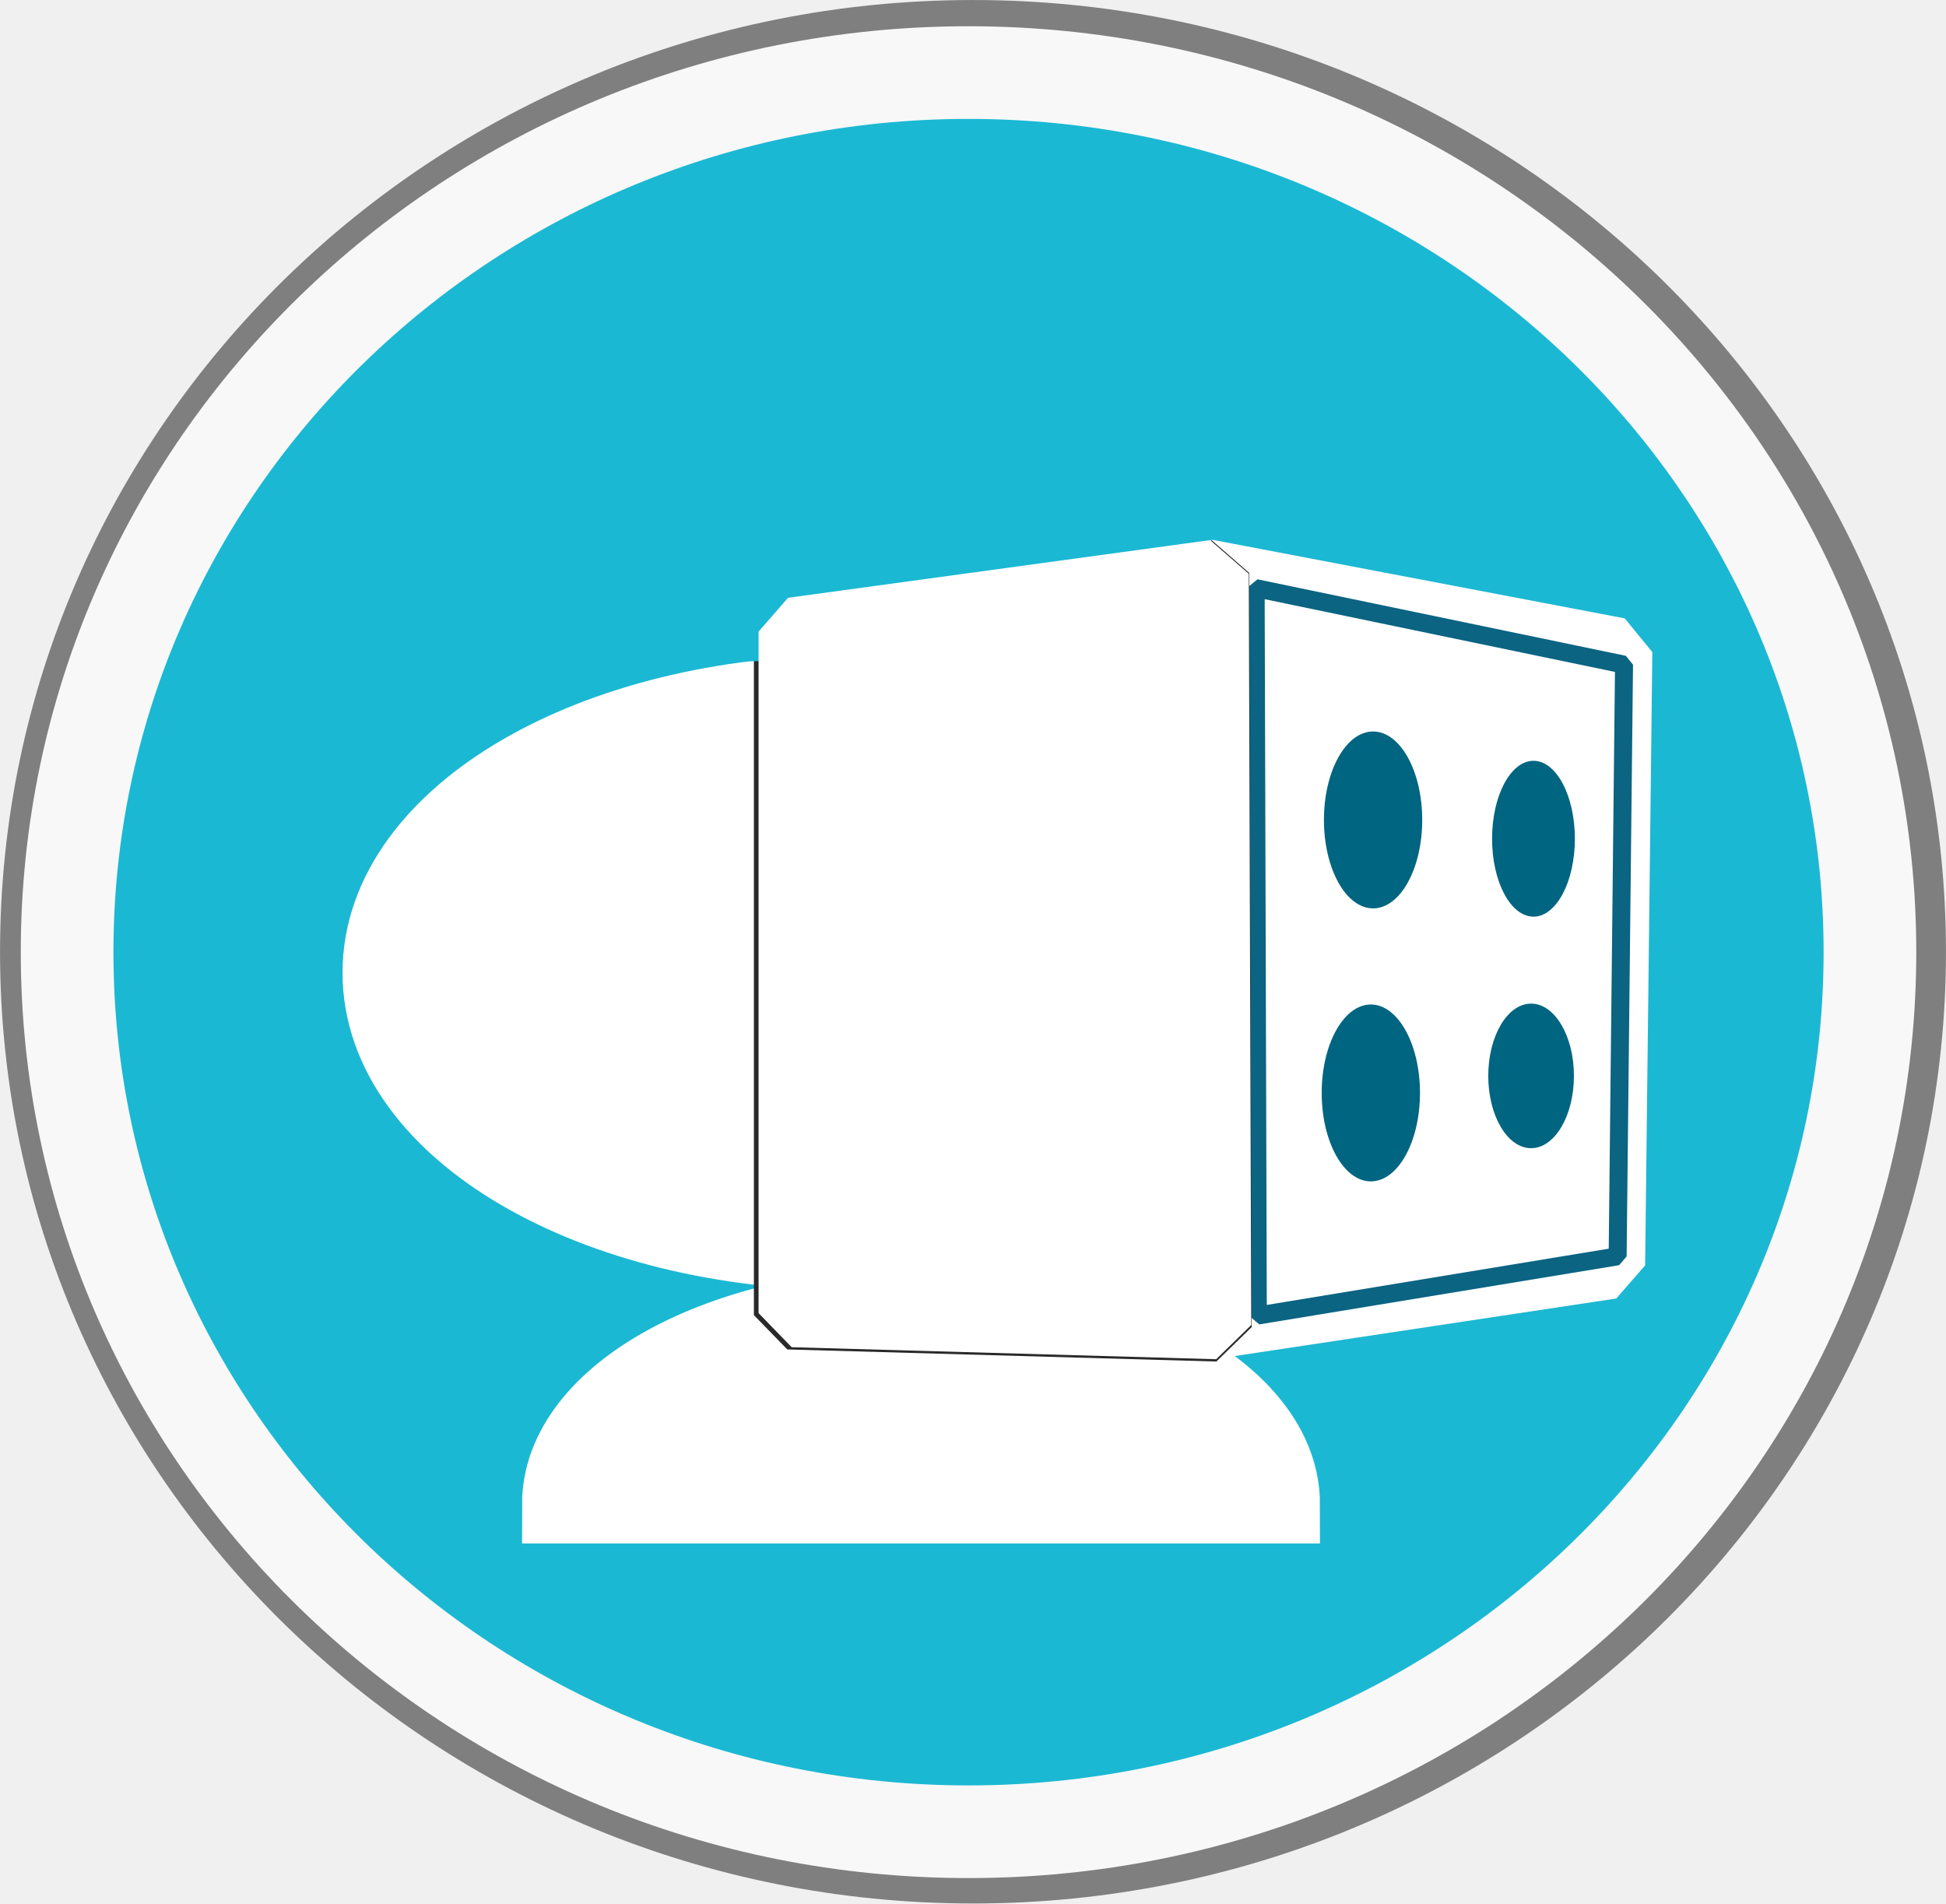
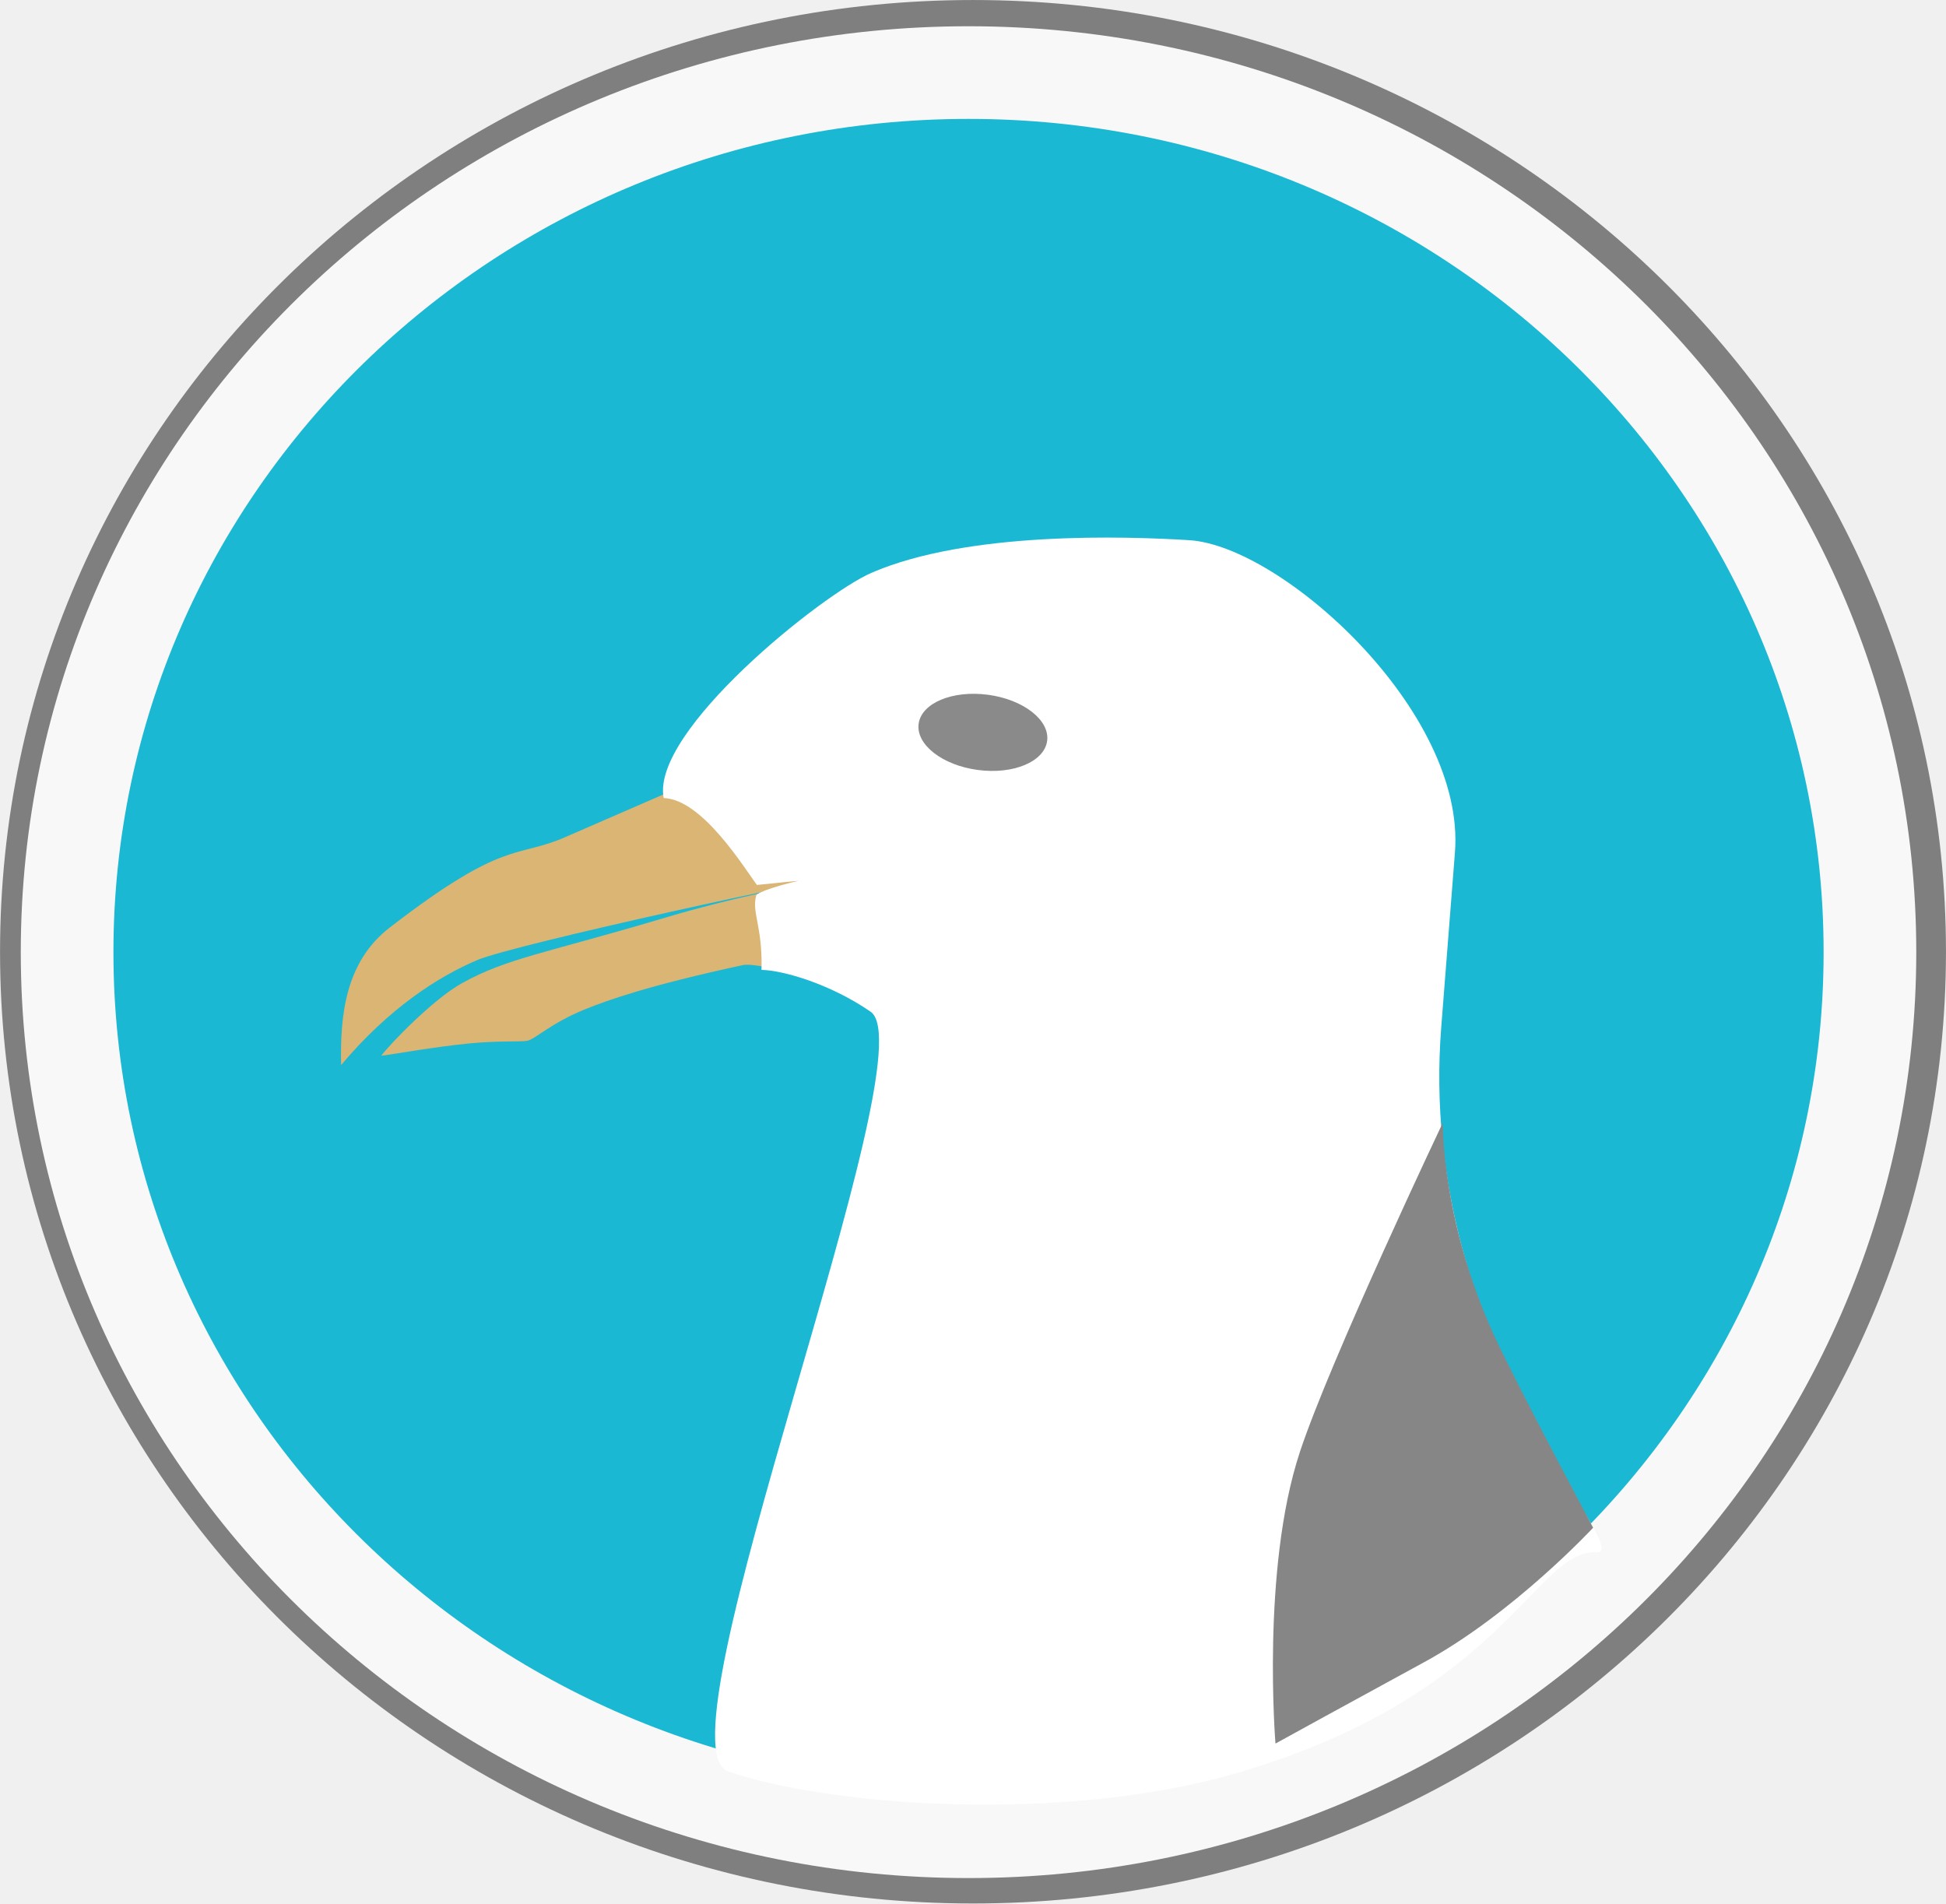
<svg xmlns="http://www.w3.org/2000/svg" width="108.355" height="105.985" viewBox="0 0 28.669 28.042" version="1.1" id="svg1" xml:space="preserve">
  <defs id="defs1" />
  <g id="layer1" transform="translate(-1.677413,0.1992359)">
    <ellipse style="fill:#141414;fill-opacity:0.513;stroke:none;stroke-width:6.267;stroke-linejoin:bevel;stroke-dasharray:none;stroke-opacity:1" id="path4" cx="16.012" cy="13.822" rx="14.334" ry="14.021" />
    <path id="path14-34" style="fill:#000000;fill-opacity:0.606;stroke:none;stroke-width:0.513;stroke-linejoin:bevel" d="M 17.213,8.641 10.898,16.006 9.916,15.164 16.231,7.8 14.444,7.681 20.891,3.326 17.457,10.626 Z" />
    <ellipse style="fill:#1bb8d3;fill-opacity:1;stroke:#f8f8f8;stroke-width:1.365;stroke-linejoin:bevel;stroke-dasharray:none;stroke-opacity:1" id="path2" cx="15.946" cy="13.828" rx="13.28" ry="12.958" />
-     <path style="opacity:1;fill:#ffffff;fill-opacity:1;stroke:#ffffff;stroke-width:1.159;stroke-linejoin:miter;stroke-dasharray:none" id="path8" d="m 9.948,21.959 a 5.298,2.907 0 0 1 5.298,-2.907 5.298,2.907 0 0 1 5.298,2.907 h -5.298 z" />
-     <path id="rect8" style="opacity:1;fill:#ffffff;stroke:#ffffff;stroke-linejoin:bevel;fill-opacity:1" d="m 19.391,8.234 6.129,1.168 -0.106,9.034 -5.987,0.903 z" />
-     <path id="rect8-2" style="fill:none;fill-opacity:1;stroke:#0b6481;stroke-width:0.265;stroke-linejoin:bevel;stroke-dasharray:none;stroke-opacity:1" d="m 20.176,8.465 5.427,1.127 -0.094,8.717 -5.301,0.872 z" />
-     <path style="fill:#ffffff;fill-opacity:1;stroke:#ffffff;stroke-width:1.517;stroke-linejoin:bevel;stroke-dasharray:none" id="path8-8" d="m -18.051,14.207 a 3.92,6.725 0 0 1 3.92,-6.725 3.92,6.725 0 0 1 3.92,6.725 h -3.92 z" transform="rotate(-90)" />
-     <path id="rect8-4-2" style="fill:#292929;fill-opacity:1;stroke:#292929;stroke-width:1.012;stroke-linejoin:bevel;stroke-opacity:1" d="m 13.29,9.096 6.286,-0.853 0.036,11.11 -6.322,-0.178 z" />
+     <path id="rect8-2" style="fill:none;fill-opacity:1;stroke:#0b6481;stroke-width:0.265;stroke-linejoin:bevel;stroke-dasharray:none;stroke-opacity:1" d="m 33.967,9.921 5.427,1.127 -0.094,8.717 -5.301,0.872 z" />
    <rect style="opacity:1;fill:#1bb8d3;fill-opacity:1;stroke:#292929;stroke-width:0;stroke-linejoin:miter;stroke-dasharray:none;stroke-opacity:1" id="rect10" width="9.785" height="2.737" x="9.739" y="6.804" />
-     <path id="rect8-4" style="fill:#ffffff;fill-opacity:1;stroke:#ffffff;stroke-width:1.004;stroke-linejoin:bevel" d="m 13.355,9.105 6.218,-0.85 0.036,11.068 -6.254,-0.177 z" />
-     <ellipse style="opacity:1;fill:#006581;fill-opacity:1;stroke:none;stroke-width:0;stroke-linejoin:bevel;stroke-dasharray:none" id="path9" cx="21.906" cy="11.88" rx="0.724" ry="1.303" />
-     <ellipse style="opacity:1;fill:#006581;fill-opacity:1;stroke:none;stroke-width:0;stroke-linejoin:bevel;stroke-dasharray:none" id="path9-5" cx="21.873" cy="15.902" rx="0.724" ry="1.303" />
-     <ellipse style="opacity:1;fill:#006581;fill-opacity:1;stroke:none;stroke-width:0;stroke-linejoin:bevel;stroke-dasharray:none" id="path9-7" cx="24.269" cy="12.157" rx="0.61" ry="1.148" />
-     <ellipse style="opacity:1;fill:#006581;fill-opacity:1;stroke:none;stroke-width:0;stroke-linejoin:bevel;stroke-dasharray:none" id="path9-9" cx="24.234" cy="15.651" rx="0.631" ry="1.065" />
+     <path id="path5" style="opacity:1;fill:#dab574;fill-opacity:1;stroke:none;stroke-width:0.265;stroke-linejoin:round;stroke-miterlimit:80;stroke-dasharray:none;stroke-dashoffset:127.298;stroke-opacity:1;paint-order:stroke markers fill" d="m 15.607,12.602 c -0.432,-0.061 -2.372,0.193 -4.083,0.704 -1.809,0.541 -2.366,0.604 -3.044,0.981 -0.425,0.237 -1.058,0.895 -1.186,1.067 0.16,-0.018 0.785,-0.132 1.304,-0.182 0.431,-0.042 0.772,-0.019 0.855,-0.04 0.117,-0.029 0.35,-0.264 0.85,-0.465 0.328,-0.132 0.929,-0.348 2.316,-0.648 0.294,-0.064 1.804,0.445 2.127,0.41 2.96,-0.323 0.888,-1.823 0.86,-1.827 z" />
+     <path id="path3" style="opacity:1;fill:#dab574;fill-opacity:1;stroke:none;stroke-width:0.265;stroke-linejoin:round;stroke-miterlimit:80;stroke-dasharray:none;stroke-dashoffset:127.298;stroke-opacity:1;paint-order:stroke markers fill" d="m 12.148,11.201 c 2.538,-1.105 4.135,1.356 2.152,1.479 -0.423,0.026 -5.046,1.034 -5.588,1.263 -0.576,0.244 -1.301,0.706 -2.009,1.548 -0.017,-0.732 0.063,-1.521 0.715,-2.025 1.699,-1.312 1.863,-1.017 2.583,-1.331 z" />
+     <path id="path1" style="opacity:1;fill:#ffffff;fill-opacity:1;stroke:none;stroke-width:0.265;stroke-linejoin:round;stroke-miterlimit:80;stroke-dasharray:none;stroke-dashoffset:127.298;stroke-opacity:1;paint-order:stroke markers fill" d="m 22.91,14.935 c -0.366,4.661 2.901,7.763 2.286,7.734 -0.909,-0.043 -1.349,2.099 -5.299,3.253 -2.571,0.751 -6.054,0.48 -7.493,-0.026 -1.108,-0.389 2.978,-10.587 2.099,-11.191 -0.596,-0.41 -1.287,-0.609 -1.607,-0.616 0.018,-0.639 -0.149,-0.849 -0.077,-1.099 0.036,-0.082 1.251,-0.487 3.155,-0.418 0,0 -2.114,0.153 -3.145,0.266 -0.171,-0.224 -0.8,-1.264 -1.374,-1.28 -0.192,-0.984 2.334,-3.002 3.058,-3.317 1.42,-0.617 3.748,-0.541 4.687,-0.482 1.362,0.086 4.075,2.52 3.912,4.6 z" />
+     <ellipse style="opacity:1;fill:#8a8a8a;fill-opacity:1;stroke:none;stroke-width:0;stroke-linejoin:bevel;stroke-dasharray:none" id="path9-5" cx="17.409" cy="8.375" rx="0.955" ry="0.559" transform="rotate(7.550744)" />
+     <path id="rect1" style="opacity:1;fill:#868686;stroke-width:0.265;stroke-linejoin:round;stroke-miterlimit:80;stroke-dashoffset:127.298;paint-order:stroke markers fill" d="m 20.825,21.199 c 0.449,-1.362 2.108,-4.858 2.108,-4.858 0,0 -0.02,1.549 0.845,3.323 0.473,0.97 1.37,2.643 1.37,2.643 0,0 -1.176,1.266 -2.491,1.982 -1.002,0.545 -2.189,1.198 -2.189,1.198 0,0 -0.21,-2.566 0.357,-4.287 z" />
  </g>
</svg>
